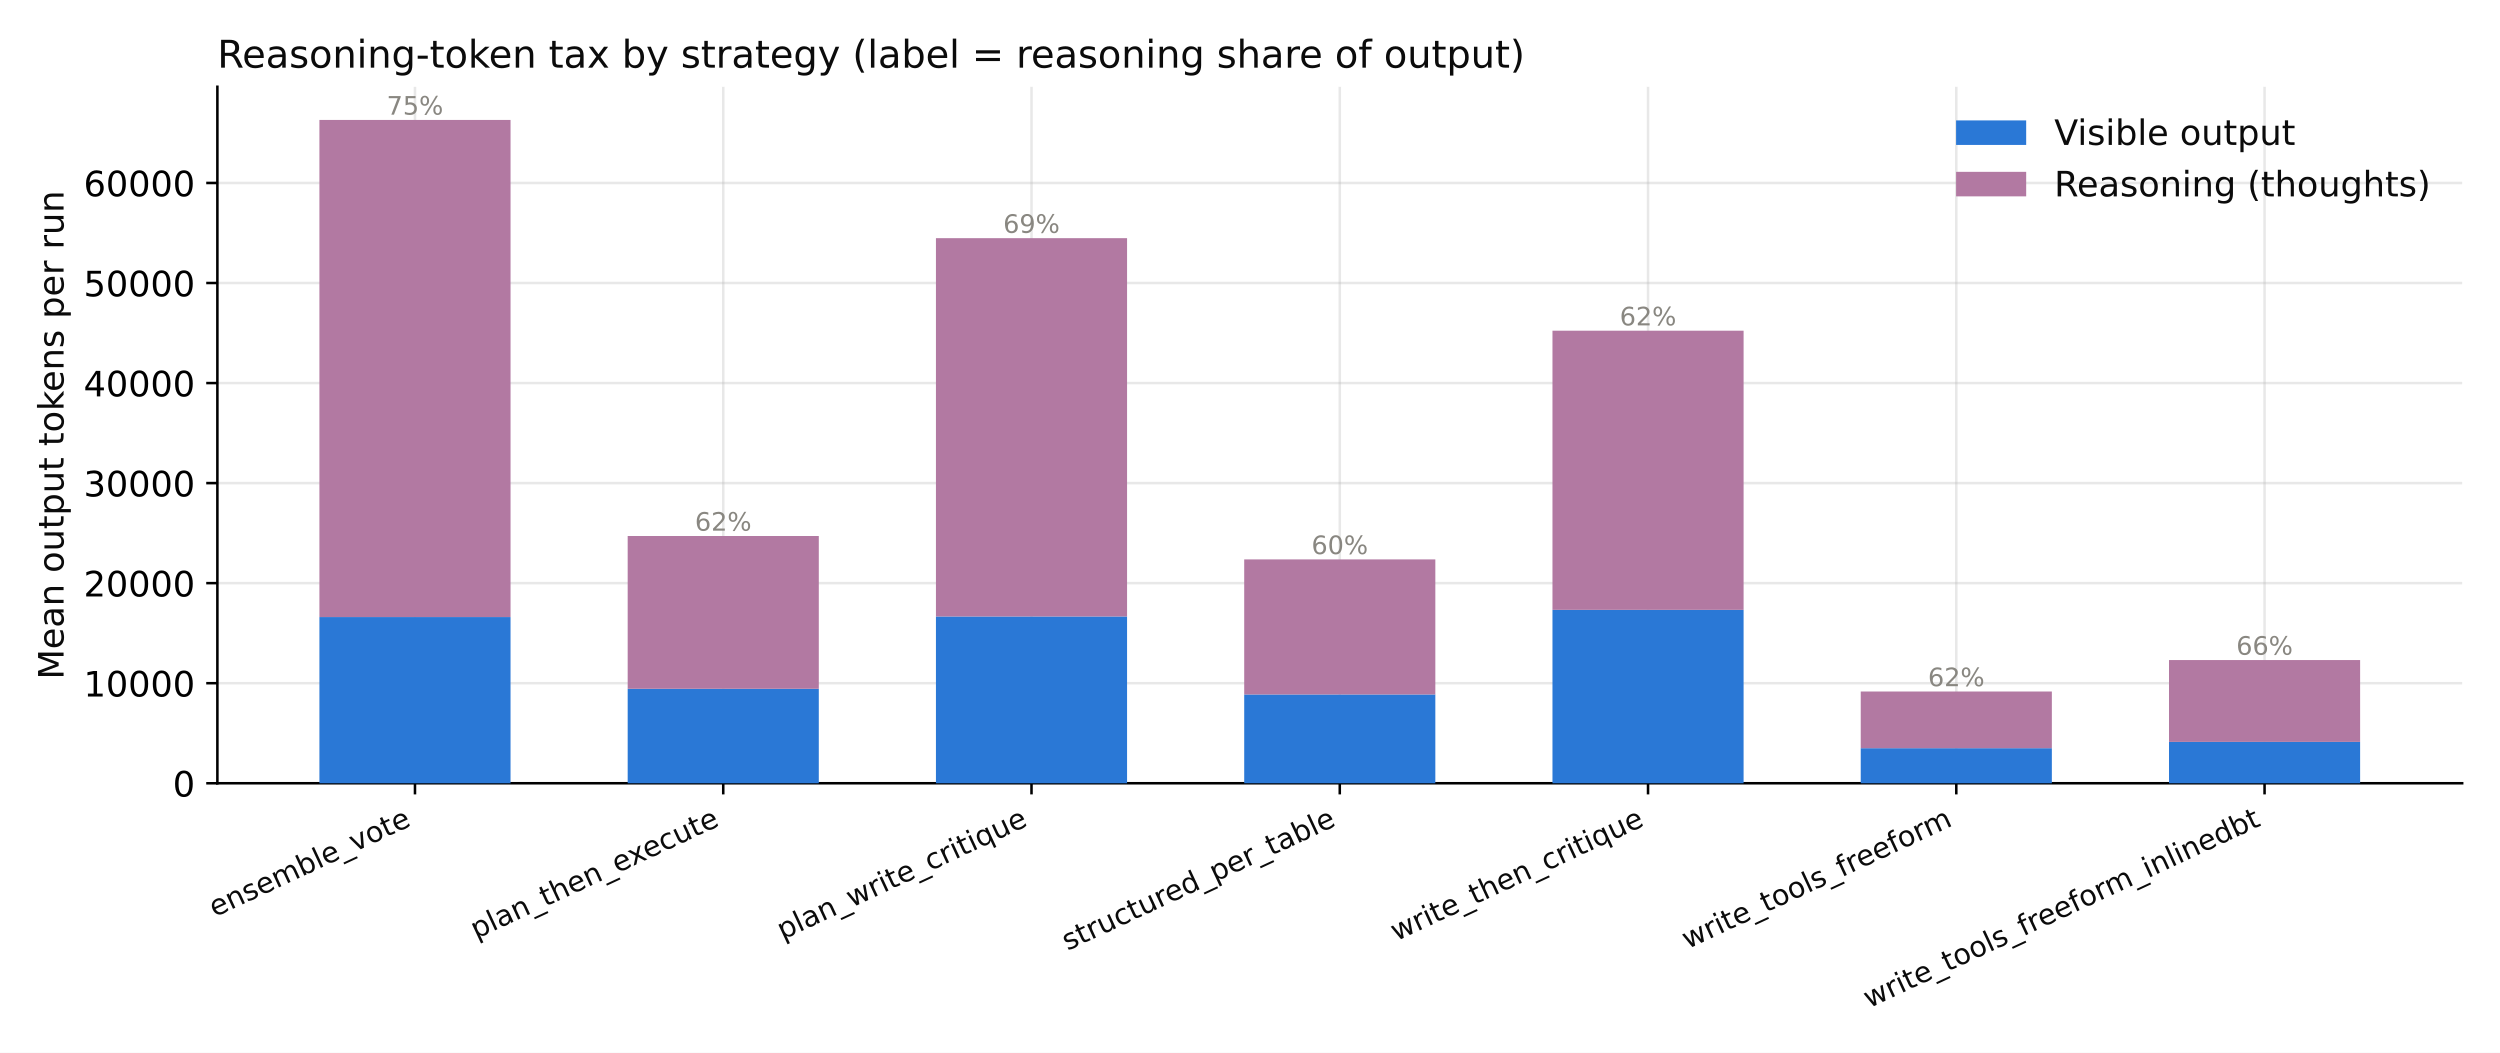
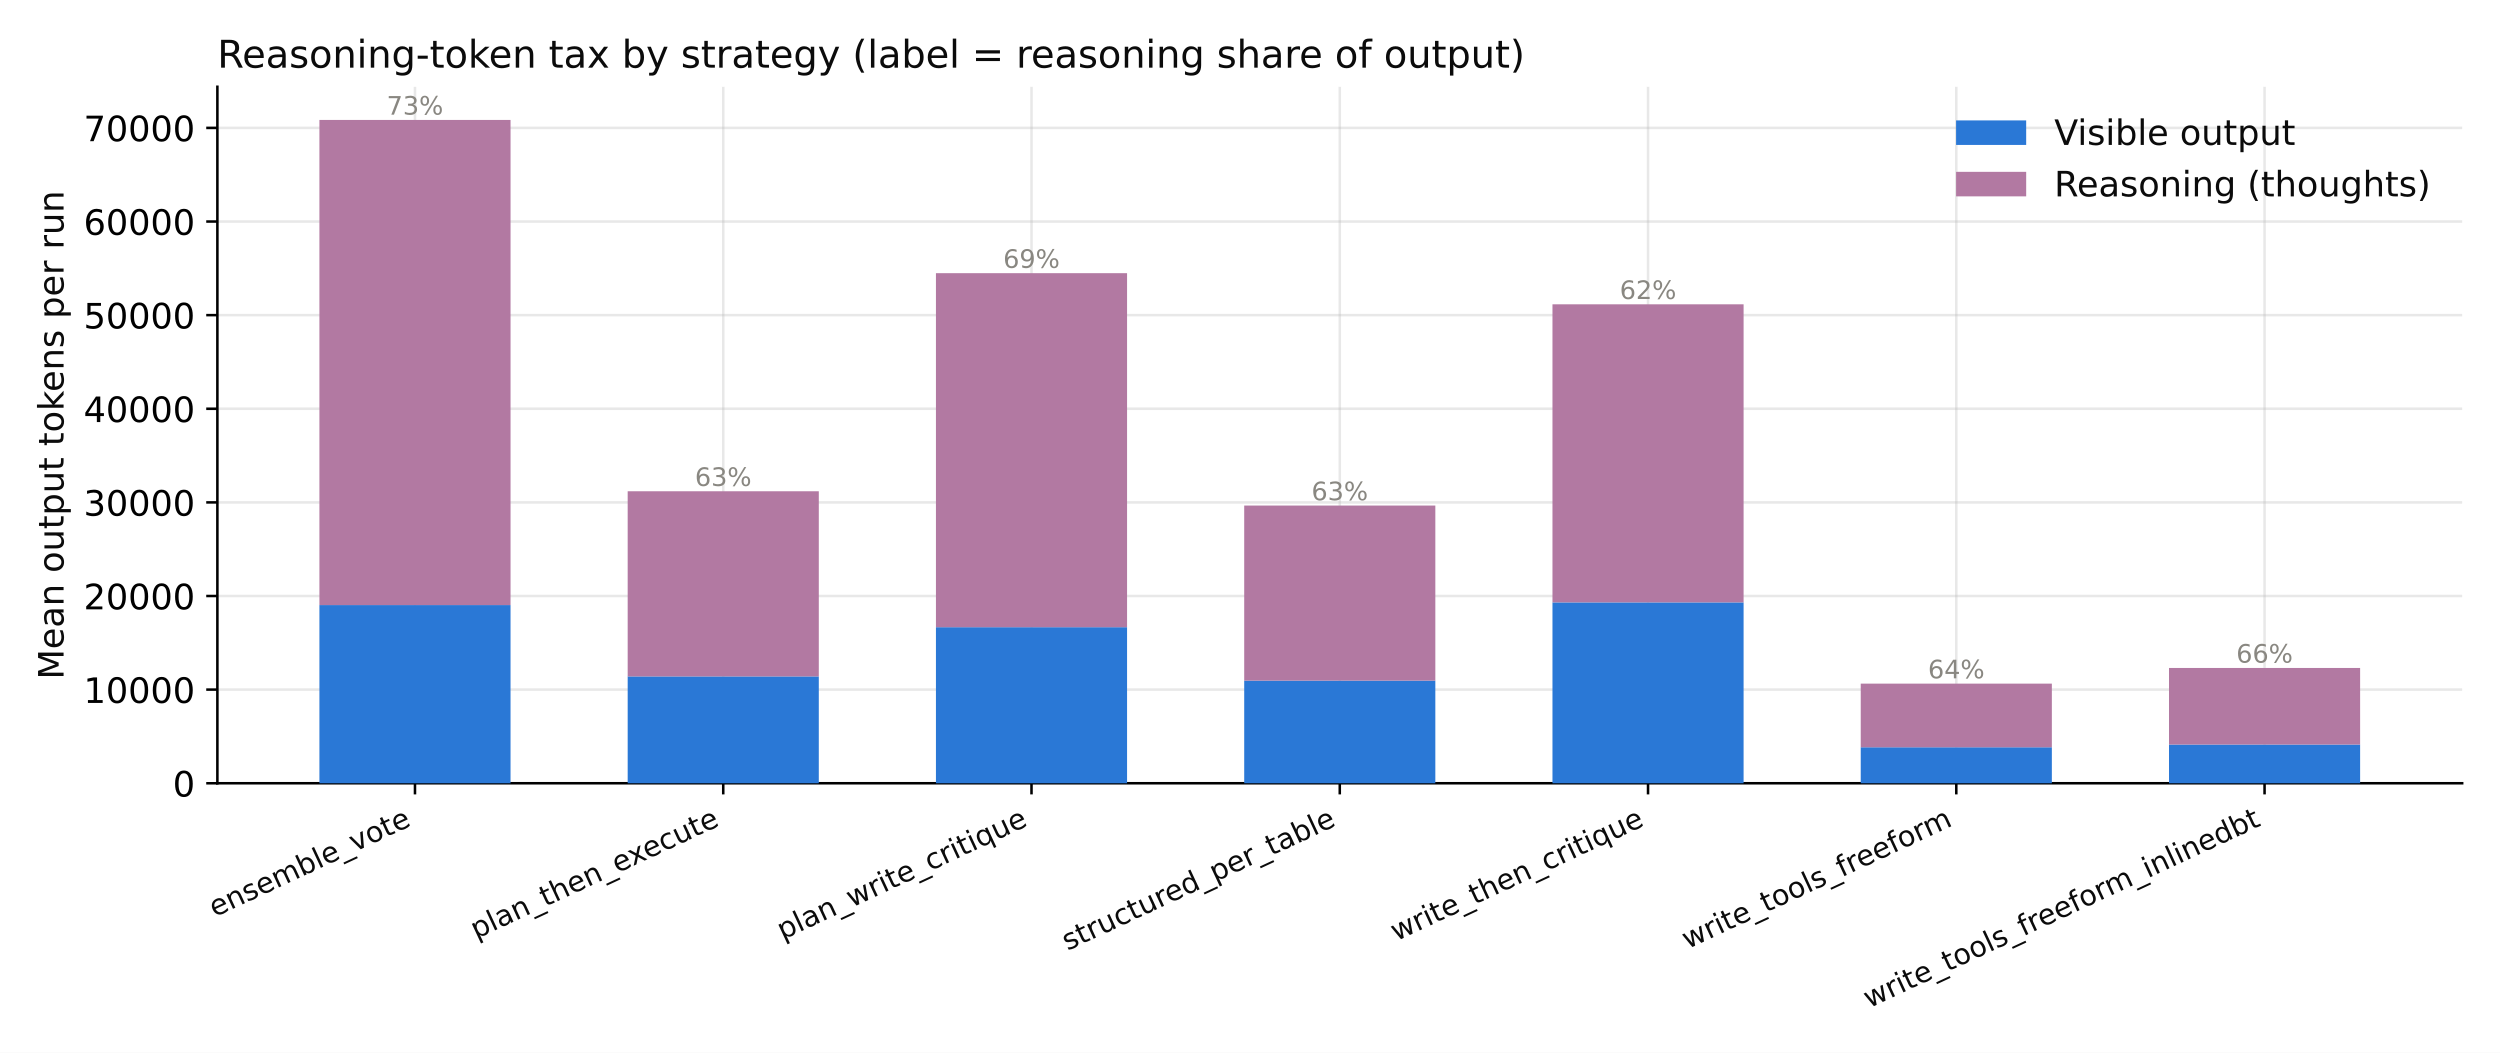
<svg xmlns="http://www.w3.org/2000/svg" xmlns:xlink="http://www.w3.org/1999/xlink" width="784.8pt" height="330.48pt" viewBox="0 0 784.8 330.48" version="1.1">
  <defs>
    <style type="text/css">*{stroke-linejoin: round; stroke-linecap: butt}</style>
  </defs>
  <g id="figure_1">
    <g id="patch_1">
      <path d="M 0 330.48  L 784.8 330.48  L 784.8 0  L 0 0  z " style="fill: #ffffff" />
    </g>
    <g id="axes_1">
      <g id="patch_2">
        <path d="M 68.24 245.876  L 772.92 245.876  L 772.92 27.24  L 68.24 27.24  z " style="fill: #ffffff" />
      </g>
      <g id="matplotlib.axis_1">
        <g id="xtick_1">
          <g id="line2d_1">
            <path d="M 130.27 245.876  L 130.27 27.24  " clip-path="url(#pf54e3ac61f)" style="fill: none; stroke: #b0b0b0; stroke-opacity: 0.3; stroke-width: 0.8; stroke-linecap: square" />
          </g>
          <g id="line2d_2">
            <defs>
              <path id="m5a739a4ca9" d="M 0 0  L 0 3.5  " style="stroke: #000000; stroke-width: 0.8" />
            </defs>
            <g>
              <use xlink:href="#m5a739a4ca9" x="130.27" y="245.876" style="stroke: #000000; stroke-width: 0.8" />
            </g>
          </g>
          <g id="text_1">
            <text style="font-size: 9px; font-family: 'DejaVu Sans', 'Bitstream Vera Sans', 'Computer Modern Sans Serif', 'Lucida Grande', 'Verdana', 'Geneva', 'Lucid', 'Arial', 'Helvetica', 'Avant Garde', sans-serif; fill: #0b0b0b" transform="translate(67.39413 287.9753) rotate(-25)">ensemble_vote</text>
          </g>
        </g>
        <g id="xtick_2">
          <g id="line2d_3">
            <path d="M 227.04 245.876  L 227.04 27.24  " clip-path="url(#pf54e3ac61f)" style="fill: none; stroke: #b0b0b0; stroke-opacity: 0.3; stroke-width: 0.8; stroke-linecap: square" />
          </g>
          <g id="line2d_4">
            <g>
              <use xlink:href="#m5a739a4ca9" x="227.04" y="245.876" style="stroke: #000000; stroke-width: 0.8" />
            </g>
          </g>
          <g id="text_2">
            <text style="font-size: 9px; font-family: 'DejaVu Sans', 'Bitstream Vera Sans', 'Computer Modern Sans Serif', 'Lucida Grande', 'Verdana', 'Geneva', 'Lucid', 'Arial', 'Helvetica', 'Avant Garde', sans-serif; fill: #0b0b0b" transform="translate(149.4795 294.8229) rotate(-25)">plan_then_execute</text>
          </g>
        </g>
        <g id="xtick_3">
          <g id="line2d_5">
            <path d="M 323.81 245.876  L 323.81 27.24  " clip-path="url(#pf54e3ac61f)" style="fill: none; stroke: #b0b0b0; stroke-opacity: 0.3; stroke-width: 0.8; stroke-linecap: square" />
          </g>
          <g id="line2d_6">
            <g>
              <use xlink:href="#m5a739a4ca9" x="323.81" y="245.876" style="stroke: #000000; stroke-width: 0.8" />
            </g>
          </g>
          <g id="text_3">
            <text style="font-size: 9px; font-family: 'DejaVu Sans', 'Bitstream Vera Sans', 'Computer Modern Sans Serif', 'Lucida Grande', 'Verdana', 'Geneva', 'Lucid', 'Arial', 'Helvetica', 'Avant Garde', sans-serif; fill: #0b0b0b" transform="translate(245.7029 295.0779) rotate(-25)">plan_write_critique</text>
          </g>
        </g>
        <g id="xtick_4">
          <g id="line2d_7">
            <path d="M 420.58 245.876  L 420.58 27.24  " clip-path="url(#pf54e3ac61f)" style="fill: none; stroke: #b0b0b0; stroke-opacity: 0.3; stroke-width: 0.8; stroke-linecap: square" />
          </g>
          <g id="line2d_8">
            <g>
              <use xlink:href="#m5a739a4ca9" x="420.58" y="245.876" style="stroke: #000000; stroke-width: 0.8" />
            </g>
          </g>
          <g id="text_4">
            <text style="font-size: 9px; font-family: 'DejaVu Sans', 'Bitstream Vera Sans', 'Computer Modern Sans Serif', 'Lucida Grande', 'Verdana', 'Geneva', 'Lucid', 'Arial', 'Helvetica', 'Avant Garde', sans-serif; fill: #0b0b0b" transform="translate(335.1281 298.5029) rotate(-25)">structured_per_table</text>
          </g>
        </g>
        <g id="xtick_5">
          <g id="line2d_9">
            <path d="M 517.35 245.876  L 517.35 27.24  " clip-path="url(#pf54e3ac61f)" style="fill: none; stroke: #b0b0b0; stroke-opacity: 0.3; stroke-width: 0.8; stroke-linecap: square" />
          </g>
          <g id="line2d_10">
            <g>
              <use xlink:href="#m5a739a4ca9" x="517.35" y="245.876" style="stroke: #000000; stroke-width: 0.8" />
            </g>
          </g>
          <g id="text_5">
            <text style="font-size: 9px; font-family: 'DejaVu Sans', 'Bitstream Vera Sans', 'Computer Modern Sans Serif', 'Lucida Grande', 'Verdana', 'Geneva', 'Lucid', 'Arial', 'Helvetica', 'Avant Garde', sans-serif; fill: #0b0b0b" transform="translate(438.3 295.5176) rotate(-25)">write_then_critique</text>
          </g>
        </g>
        <g id="xtick_6">
          <g id="line2d_11">
            <path d="M 614.12 245.876  L 614.12 27.24  " clip-path="url(#pf54e3ac61f)" style="fill: none; stroke: #b0b0b0; stroke-opacity: 0.3; stroke-width: 0.8; stroke-linecap: square" />
          </g>
          <g id="line2d_12">
            <g>
              <use xlink:href="#m5a739a4ca9" x="614.12" y="245.876" style="stroke: #000000; stroke-width: 0.8" />
            </g>
          </g>
          <g id="text_6">
            <text style="font-size: 9px; font-family: 'DejaVu Sans', 'Bitstream Vera Sans', 'Computer Modern Sans Serif', 'Lucida Grande', 'Verdana', 'Geneva', 'Lucid', 'Arial', 'Helvetica', 'Avant Garde', sans-serif; fill: #0b0b0b" transform="translate(529.7682 297.99) rotate(-25)">write_tools_freeform</text>
          </g>
        </g>
        <g id="xtick_7">
          <g id="line2d_13">
            <path d="M 710.89 245.876  L 710.89 27.24  " clip-path="url(#pf54e3ac61f)" style="fill: none; stroke: #b0b0b0; stroke-opacity: 0.3; stroke-width: 0.8; stroke-linecap: square" />
          </g>
          <g id="line2d_14">
            <g>
              <use xlink:href="#m5a739a4ca9" x="710.89" y="245.876" style="stroke: #000000; stroke-width: 0.8" />
            </g>
          </g>
          <g id="text_7">
            <text style="font-size: 9px; font-family: 'DejaVu Sans', 'Bitstream Vera Sans', 'Computer Modern Sans Serif', 'Lucida Grande', 'Verdana', 'Geneva', 'Lucid', 'Arial', 'Helvetica', 'Avant Garde', sans-serif; fill: #0b0b0b" transform="translate(586.7498 316.5436) rotate(-25)">write_tools_freeform_inlinedbt</text>
          </g>
        </g>
      </g>
      <g id="matplotlib.axis_2">
        <g id="ytick_1">
          <g id="line2d_15">
            <path d="M 68.24 245.876  L 772.92 245.876  " clip-path="url(#pf54e3ac61f)" style="fill: none; stroke: #b0b0b0; stroke-opacity: 0.3; stroke-width: 0.8; stroke-linecap: square" />
          </g>
          <g id="line2d_16">
            <defs>
              <path id="m6efaef717e" d="M 0 0  L -3.5 0  " style="stroke: #000000; stroke-width: 0.8" />
            </defs>
            <g>
              <use xlink:href="#m6efaef717e" x="68.24" y="245.876" style="stroke: #000000; stroke-width: 0.8" />
            </g>
          </g>
          <g id="text_8">
            <text style="font-size: 11px; font-family: 'DejaVu Sans', 'Bitstream Vera Sans', 'Computer Modern Sans Serif', 'Lucida Grande', 'Verdana', 'Geneva', 'Lucid', 'Arial', 'Helvetica', 'Avant Garde', sans-serif; text-anchor: end" x="61.24" y="250.055" transform="rotate(-0 61.24 250.0554)">0</text>
          </g>
        </g>
        <g id="ytick_2">
          <g id="line2d_17">
-             <path d="M 68.24 214.47  L 772.92 214.47  " clip-path="url(#pf54e3ac61f)" style="fill: none; stroke: #b0b0b0; stroke-opacity: 0.3; stroke-width: 0.8; stroke-linecap: square" />
+             <path d="M 68.24 216.487  L 772.92 216.487  " clip-path="url(#pf54e3ac61f)" style="fill: none; stroke: #b0b0b0; stroke-opacity: 0.3; stroke-width: 0.8; stroke-linecap: square" />
          </g>
          <g id="line2d_18">
            <g>
-               <use xlink:href="#m6efaef717e" x="68.24" y="214.47" style="stroke: #000000; stroke-width: 0.8" />
+               <use xlink:href="#m6efaef717e" x="68.24" y="216.487" style="stroke: #000000; stroke-width: 0.8" />
            </g>
          </g>
          <g id="text_9">
-             <text style="font-size: 11px; font-family: 'DejaVu Sans', 'Bitstream Vera Sans', 'Computer Modern Sans Serif', 'Lucida Grande', 'Verdana', 'Geneva', 'Lucid', 'Arial', 'Helvetica', 'Avant Garde', sans-serif; text-anchor: end" x="61.24" y="218.649" transform="rotate(-0 61.24 218.6491)">10000</text>
+             <text style="font-size: 11px; font-family: 'DejaVu Sans', 'Bitstream Vera Sans', 'Computer Modern Sans Serif', 'Lucida Grande', 'Verdana', 'Geneva', 'Lucid', 'Arial', 'Helvetica', 'Avant Garde', sans-serif; text-anchor: end" x="61.24" y="220.666" transform="rotate(-0 61.24 220.6662)">10000</text>
          </g>
        </g>
        <g id="ytick_3">
          <g id="line2d_19">
-             <path d="M 68.24 183.064  L 772.92 183.064  " clip-path="url(#pf54e3ac61f)" style="fill: none; stroke: #b0b0b0; stroke-opacity: 0.3; stroke-width: 0.8; stroke-linecap: square" />
+             <path d="M 68.24 187.098  L 772.92 187.098  " clip-path="url(#pf54e3ac61f)" style="fill: none; stroke: #b0b0b0; stroke-opacity: 0.3; stroke-width: 0.8; stroke-linecap: square" />
          </g>
          <g id="line2d_20">
            <g>
-               <use xlink:href="#m6efaef717e" x="68.24" y="183.064" style="stroke: #000000; stroke-width: 0.8" />
+               <use xlink:href="#m6efaef717e" x="68.24" y="187.098" style="stroke: #000000; stroke-width: 0.8" />
            </g>
          </g>
          <g id="text_10">
-             <text style="font-size: 11px; font-family: 'DejaVu Sans', 'Bitstream Vera Sans', 'Computer Modern Sans Serif', 'Lucida Grande', 'Verdana', 'Geneva', 'Lucid', 'Arial', 'Helvetica', 'Avant Garde', sans-serif; text-anchor: end" x="61.24" y="187.243" transform="rotate(-0 61.24 187.2427)">20000</text>
+             <text style="font-size: 11px; font-family: 'DejaVu Sans', 'Bitstream Vera Sans', 'Computer Modern Sans Serif', 'Lucida Grande', 'Verdana', 'Geneva', 'Lucid', 'Arial', 'Helvetica', 'Avant Garde', sans-serif; text-anchor: end" x="61.24" y="191.277" transform="rotate(-0 61.24 191.277)">20000</text>
          </g>
        </g>
        <g id="ytick_4">
          <g id="line2d_21">
-             <path d="M 68.24 151.657  L 772.92 151.657  " clip-path="url(#pf54e3ac61f)" style="fill: none; stroke: #b0b0b0; stroke-opacity: 0.3; stroke-width: 0.8; stroke-linecap: square" />
+             <path d="M 68.24 157.709  L 772.92 157.709  " clip-path="url(#pf54e3ac61f)" style="fill: none; stroke: #b0b0b0; stroke-opacity: 0.3; stroke-width: 0.8; stroke-linecap: square" />
          </g>
          <g id="line2d_22">
            <g>
-               <use xlink:href="#m6efaef717e" x="68.24" y="151.657" style="stroke: #000000; stroke-width: 0.8" />
+               <use xlink:href="#m6efaef717e" x="68.24" y="157.709" style="stroke: #000000; stroke-width: 0.8" />
            </g>
          </g>
          <g id="text_11">
-             <text style="font-size: 11px; font-family: 'DejaVu Sans', 'Bitstream Vera Sans', 'Computer Modern Sans Serif', 'Lucida Grande', 'Verdana', 'Geneva', 'Lucid', 'Arial', 'Helvetica', 'Avant Garde', sans-serif; text-anchor: end" x="61.24" y="155.836" transform="rotate(-0 61.24 155.8363)">30000</text>
+             <text style="font-size: 11px; font-family: 'DejaVu Sans', 'Bitstream Vera Sans', 'Computer Modern Sans Serif', 'Lucida Grande', 'Verdana', 'Geneva', 'Lucid', 'Arial', 'Helvetica', 'Avant Garde', sans-serif; text-anchor: end" x="61.24" y="161.888" transform="rotate(-0 61.24 161.8877)">30000</text>
          </g>
        </g>
        <g id="ytick_5">
          <g id="line2d_23">
-             <path d="M 68.24 120.251  L 772.92 120.251  " clip-path="url(#pf54e3ac61f)" style="fill: none; stroke: #b0b0b0; stroke-opacity: 0.3; stroke-width: 0.8; stroke-linecap: square" />
+             <path d="M 68.24 128.319  L 772.92 128.319  " clip-path="url(#pf54e3ac61f)" style="fill: none; stroke: #b0b0b0; stroke-opacity: 0.3; stroke-width: 0.8; stroke-linecap: square" />
          </g>
          <g id="line2d_24">
            <g>
-               <use xlink:href="#m6efaef717e" x="68.24" y="120.251" style="stroke: #000000; stroke-width: 0.8" />
+               <use xlink:href="#m6efaef717e" x="68.24" y="128.319" style="stroke: #000000; stroke-width: 0.8" />
            </g>
          </g>
          <g id="text_12">
-             <text style="font-size: 11px; font-family: 'DejaVu Sans', 'Bitstream Vera Sans', 'Computer Modern Sans Serif', 'Lucida Grande', 'Verdana', 'Geneva', 'Lucid', 'Arial', 'Helvetica', 'Avant Garde', sans-serif; text-anchor: end" x="61.24" y="124.43" transform="rotate(-0 61.24 124.4299)">40000</text>
+             <text style="font-size: 11px; font-family: 'DejaVu Sans', 'Bitstream Vera Sans', 'Computer Modern Sans Serif', 'Lucida Grande', 'Verdana', 'Geneva', 'Lucid', 'Arial', 'Helvetica', 'Avant Garde', sans-serif; text-anchor: end" x="61.24" y="132.498" transform="rotate(-0 61.24 132.4985)">40000</text>
          </g>
        </g>
        <g id="ytick_6">
          <g id="line2d_25">
-             <path d="M 68.24 88.844  L 772.92 88.844  " clip-path="url(#pf54e3ac61f)" style="fill: none; stroke: #b0b0b0; stroke-opacity: 0.3; stroke-width: 0.8; stroke-linecap: square" />
+             <path d="M 68.24 98.93  L 772.92 98.93  " clip-path="url(#pf54e3ac61f)" style="fill: none; stroke: #b0b0b0; stroke-opacity: 0.3; stroke-width: 0.8; stroke-linecap: square" />
          </g>
          <g id="line2d_26">
            <g>
-               <use xlink:href="#m6efaef717e" x="68.24" y="88.844" style="stroke: #000000; stroke-width: 0.8" />
+               <use xlink:href="#m6efaef717e" x="68.24" y="98.93" style="stroke: #000000; stroke-width: 0.8" />
            </g>
          </g>
          <g id="text_13">
-             <text style="font-size: 11px; font-family: 'DejaVu Sans', 'Bitstream Vera Sans', 'Computer Modern Sans Serif', 'Lucida Grande', 'Verdana', 'Geneva', 'Lucid', 'Arial', 'Helvetica', 'Avant Garde', sans-serif; text-anchor: end" x="61.24" y="93.024" transform="rotate(-0 61.24 93.02356)">50000</text>
+             <text style="font-size: 11px; font-family: 'DejaVu Sans', 'Bitstream Vera Sans', 'Computer Modern Sans Serif', 'Lucida Grande', 'Verdana', 'Geneva', 'Lucid', 'Arial', 'Helvetica', 'Avant Garde', sans-serif; text-anchor: end" x="61.24" y="103.109" transform="rotate(-0 61.24 103.1093)">50000</text>
          </g>
        </g>
        <g id="ytick_7">
          <g id="line2d_27">
-             <path d="M 68.24 57.438  L 772.92 57.438  " clip-path="url(#pf54e3ac61f)" style="fill: none; stroke: #b0b0b0; stroke-opacity: 0.3; stroke-width: 0.8; stroke-linecap: square" />
+             <path d="M 68.24 69.541  L 772.92 69.541  " clip-path="url(#pf54e3ac61f)" style="fill: none; stroke: #b0b0b0; stroke-opacity: 0.3; stroke-width: 0.8; stroke-linecap: square" />
          </g>
          <g id="line2d_28">
            <g>
-               <use xlink:href="#m6efaef717e" x="68.24" y="57.438" style="stroke: #000000; stroke-width: 0.8" />
+               <use xlink:href="#m6efaef717e" x="68.24" y="69.541" style="stroke: #000000; stroke-width: 0.8" />
            </g>
          </g>
          <g id="text_14">
-             <text style="font-size: 11px; font-family: 'DejaVu Sans', 'Bitstream Vera Sans', 'Computer Modern Sans Serif', 'Lucida Grande', 'Verdana', 'Geneva', 'Lucid', 'Arial', 'Helvetica', 'Avant Garde', sans-serif; text-anchor: end" x="61.24" y="61.617" transform="rotate(-0 61.24 61.61719)">60000</text>
-           </g>
-         </g>
-         <g id="text_15">
+             <text style="font-size: 11px; font-family: 'DejaVu Sans', 'Bitstream Vera Sans', 'Computer Modern Sans Serif', 'Lucida Grande', 'Verdana', 'Geneva', 'Lucid', 'Arial', 'Helvetica', 'Avant Garde', sans-serif; text-anchor: end" x="61.24" y="73.72" transform="rotate(-0 61.24 73.72003)">60000</text>
+           </g>
+         </g>
+         <g id="ytick_8">
+           <g id="line2d_29">
+             <path d="M 68.24 40.152  L 772.92 40.152  " clip-path="url(#pf54e3ac61f)" style="fill: none; stroke: #b0b0b0; stroke-opacity: 0.3; stroke-width: 0.8; stroke-linecap: square" />
+           </g>
+           <g id="line2d_30">
+             <g>
+               <use xlink:href="#m6efaef717e" x="68.24" y="40.152" style="stroke: #000000; stroke-width: 0.8" />
+             </g>
+           </g>
+           <g id="text_15">
+             <text style="font-size: 11px; font-family: 'DejaVu Sans', 'Bitstream Vera Sans', 'Computer Modern Sans Serif', 'Lucida Grande', 'Verdana', 'Geneva', 'Lucid', 'Arial', 'Helvetica', 'Avant Garde', sans-serif; text-anchor: end" x="61.24" y="44.331" transform="rotate(-0 61.24 44.3308)">70000</text>
+           </g>
+         </g>
+         <g id="text_16">
          <text style="font-size: 11px; font-family: 'DejaVu Sans', 'Bitstream Vera Sans', 'Computer Modern Sans Serif', 'Lucida Grande', 'Verdana', 'Geneva', 'Lucid', 'Arial', 'Helvetica', 'Avant Garde', sans-serif; text-anchor: middle; fill: #0b0b0b" x="19.959" y="136.558" transform="rotate(-90 19.95859 136.5581)">Mean output tokens per run</text>
        </g>
      </g>
      <g id="patch_3">
        <path d="M 68.24 245.876  L 68.24 27.24  " style="fill: none; stroke: #000000; stroke-width: 0.8; stroke-linejoin: miter; stroke-linecap: square" />
      </g>
      <g id="patch_4">
        <path d="M 68.24 245.876  L 772.92 245.876  " style="fill: none; stroke: #000000; stroke-width: 0.8; stroke-linejoin: miter; stroke-linecap: square" />
      </g>
      <g id="patch_5">
-         <path d="M 100.271 245.876  L 160.268 245.876  L 160.268 193.7  L 100.271 193.7  z " clip-path="url(#pf54e3ac61f)" style="fill: #2a78d6" />
+         <path d="M 100.271 245.876  L 160.268 245.876  L 160.268 189.946  L 100.271 189.946  z " clip-path="url(#pf54e3ac61f)" style="fill: #2a78d6" />
      </g>
      <g id="patch_6">
-         <path d="M 197.041 245.876  L 257.038 245.876  L 257.038 216.225  L 197.041 216.225  z " clip-path="url(#pf54e3ac61f)" style="fill: #2a78d6" />
+         <path d="M 197.041 245.876  L 257.038 245.876  L 257.038 212.341  L 197.041 212.341  z " clip-path="url(#pf54e3ac61f)" style="fill: #2a78d6" />
      </g>
      <g id="patch_7">
-         <path d="M 293.811 245.876  L 353.809 245.876  L 353.809 193.525  L 293.811 193.525  z " clip-path="url(#pf54e3ac61f)" style="fill: #2a78d6" />
+         <path d="M 293.811 245.876  L 353.809 245.876  L 353.809 196.887  L 293.811 196.887  z " clip-path="url(#pf54e3ac61f)" style="fill: #2a78d6" />
      </g>
      <g id="patch_8">
-         <path d="M 390.581 245.876  L 450.579 245.876  L 450.579 218.009  L 390.581 218.009  z " clip-path="url(#pf54e3ac61f)" style="fill: #2a78d6" />
+         <path d="M 390.581 245.876  L 450.579 245.876  L 450.579 213.659  L 390.581 213.659  z " clip-path="url(#pf54e3ac61f)" style="fill: #2a78d6" />
      </g>
      <g id="patch_9">
-         <path d="M 487.351 245.876  L 547.349 245.876  L 547.349 191.447  L 487.351 191.447  z " clip-path="url(#pf54e3ac61f)" style="fill: #2a78d6" />
+         <path d="M 487.351 245.876  L 547.349 245.876  L 547.349 189.097  L 487.351 189.097  z " clip-path="url(#pf54e3ac61f)" style="fill: #2a78d6" />
      </g>
      <g id="patch_10">
-         <path d="M 584.121 245.876  L 644.119 245.876  L 644.119 234.868  L 584.121 234.868  z " clip-path="url(#pf54e3ac61f)" style="fill: #2a78d6" />
+         <path d="M 584.121 245.876  L 644.119 245.876  L 644.119 234.586  L 584.121 234.586  z " clip-path="url(#pf54e3ac61f)" style="fill: #2a78d6" />
      </g>
      <g id="patch_11">
-         <path d="M 680.892 245.876  L 740.889 245.876  L 740.889 232.895  L 680.892 232.895  z " clip-path="url(#pf54e3ac61f)" style="fill: #2a78d6" />
+         <path d="M 680.892 245.876  L 740.889 245.876  L 740.889 233.729  L 680.892 233.729  z " clip-path="url(#pf54e3ac61f)" style="fill: #2a78d6" />
      </g>
      <g id="patch_12">
-         <path d="M 100.271 193.7  L 160.268 193.7  L 160.268 37.651  L 100.271 37.651  z " clip-path="url(#pf54e3ac61f)" style="fill: #b279a2" />
+         <path d="M 100.271 189.946  L 160.268 189.946  L 160.268 37.651  L 100.271 37.651  z " clip-path="url(#pf54e3ac61f)" style="fill: #b279a2" />
      </g>
      <g id="patch_13">
-         <path d="M 197.041 216.225  L 257.038 216.225  L 257.038 168.262  L 197.041 168.262  z " clip-path="url(#pf54e3ac61f)" style="fill: #b279a2" />
+         <path d="M 197.041 212.341  L 257.038 212.341  L 257.038 154.216  L 197.041 154.216  z " clip-path="url(#pf54e3ac61f)" style="fill: #b279a2" />
      </g>
      <g id="patch_14">
-         <path d="M 293.811 193.525  L 353.809 193.525  L 353.809 74.765  L 293.811 74.765  z " clip-path="url(#pf54e3ac61f)" style="fill: #b279a2" />
+         <path d="M 293.811 196.887  L 353.809 196.887  L 353.809 85.755  L 293.811 85.755  z " clip-path="url(#pf54e3ac61f)" style="fill: #b279a2" />
      </g>
      <g id="patch_15">
-         <path d="M 390.581 218.009  L 450.579 218.009  L 450.579 175.609  L 390.581 175.609  z " clip-path="url(#pf54e3ac61f)" style="fill: #b279a2" />
+         <path d="M 390.581 213.659  L 450.579 213.659  L 450.579 158.702  L 390.581 158.702  z " clip-path="url(#pf54e3ac61f)" style="fill: #b279a2" />
      </g>
      <g id="patch_16">
-         <path d="M 487.351 191.447  L 547.349 191.447  L 547.349 103.812  L 487.351 103.812  z " clip-path="url(#pf54e3ac61f)" style="fill: #b279a2" />
+         <path d="M 487.351 189.097  L 547.349 189.097  L 547.349 95.529  L 487.351 95.529  z " clip-path="url(#pf54e3ac61f)" style="fill: #b279a2" />
      </g>
      <g id="patch_17">
-         <path d="M 584.121 234.868  L 644.119 234.868  L 644.119 217.078  L 584.121 217.078  z " clip-path="url(#pf54e3ac61f)" style="fill: #b279a2" />
+         <path d="M 584.121 234.586  L 644.119 234.586  L 644.119 214.604  L 584.121 214.604  z " clip-path="url(#pf54e3ac61f)" style="fill: #b279a2" />
      </g>
      <g id="patch_18">
-         <path d="M 680.892 232.895  L 740.889 232.895  L 740.889 207.203  L 680.892 207.203  z " clip-path="url(#pf54e3ac61f)" style="fill: #b279a2" />
-       </g>
-       <g id="text_16">
-         <text style="font-size: 8px; font-family: 'DejaVu Sans', 'Bitstream Vera Sans', 'Computer Modern Sans Serif', 'Lucida Grande', 'Verdana', 'Geneva', 'Lucid', 'Arial', 'Helvetica', 'Avant Garde', sans-serif; text-anchor: middle; fill: #898781" x="130.27" y="35.988" transform="rotate(-0 130.2696 35.9875)">75%</text>
+         <path d="M 680.892 233.729  L 740.889 233.729  L 740.889 209.687  L 680.892 209.687  z " clip-path="url(#pf54e3ac61f)" style="fill: #b279a2" />
      </g>
      <g id="text_17">
-         <text style="font-size: 8px; font-family: 'DejaVu Sans', 'Bitstream Vera Sans', 'Computer Modern Sans Serif', 'Lucida Grande', 'Verdana', 'Geneva', 'Lucid', 'Arial', 'Helvetica', 'Avant Garde', sans-serif; text-anchor: middle; fill: #898781" x="227.04" y="166.598" transform="rotate(-0 227.0398 166.598)">62%</text>
+         <text style="font-size: 8px; font-family: 'DejaVu Sans', 'Bitstream Vera Sans', 'Computer Modern Sans Serif', 'Lucida Grande', 'Verdana', 'Geneva', 'Lucid', 'Arial', 'Helvetica', 'Avant Garde', sans-serif; text-anchor: middle; fill: #898781" x="130.27" y="35.988" transform="rotate(-0 130.2696 35.9875)">73%</text>
      </g>
      <g id="text_18">
-         <text style="font-size: 8px; font-family: 'DejaVu Sans', 'Bitstream Vera Sans', 'Computer Modern Sans Serif', 'Lucida Grande', 'Verdana', 'Geneva', 'Lucid', 'Arial', 'Helvetica', 'Avant Garde', sans-serif; text-anchor: middle; fill: #898781" x="323.81" y="73.101" transform="rotate(-0 323.8099 73.1012)">69%</text>
+         <text style="font-size: 8px; font-family: 'DejaVu Sans', 'Bitstream Vera Sans', 'Computer Modern Sans Serif', 'Lucida Grande', 'Verdana', 'Geneva', 'Lucid', 'Arial', 'Helvetica', 'Avant Garde', sans-serif; text-anchor: middle; fill: #898781" x="227.04" y="152.553" transform="rotate(-0 227.0398 152.5527)">63%</text>
      </g>
      <g id="text_19">
-         <text style="font-size: 8px; font-family: 'DejaVu Sans', 'Bitstream Vera Sans', 'Computer Modern Sans Serif', 'Lucida Grande', 'Verdana', 'Geneva', 'Lucid', 'Arial', 'Helvetica', 'Avant Garde', sans-serif; text-anchor: middle; fill: #898781" x="420.58" y="173.945" transform="rotate(-0 420.58 173.9449)">60%</text>
+         <text style="font-size: 8px; font-family: 'DejaVu Sans', 'Bitstream Vera Sans', 'Computer Modern Sans Serif', 'Lucida Grande', 'Verdana', 'Geneva', 'Lucid', 'Arial', 'Helvetica', 'Avant Garde', sans-serif; text-anchor: middle; fill: #898781" x="323.81" y="84.091" transform="rotate(-0 323.8099 84.09118)">69%</text>
      </g>
      <g id="text_20">
-         <text style="font-size: 8px; font-family: 'DejaVu Sans', 'Bitstream Vera Sans', 'Computer Modern Sans Serif', 'Lucida Grande', 'Verdana', 'Geneva', 'Lucid', 'Arial', 'Helvetica', 'Avant Garde', sans-serif; text-anchor: middle; fill: #898781" x="517.35" y="102.148" transform="rotate(-0 517.3501 102.1484)">62%</text>
+         <text style="font-size: 8px; font-family: 'DejaVu Sans', 'Bitstream Vera Sans', 'Computer Modern Sans Serif', 'Lucida Grande', 'Verdana', 'Geneva', 'Lucid', 'Arial', 'Helvetica', 'Avant Garde', sans-serif; text-anchor: middle; fill: #898781" x="420.58" y="157.039" transform="rotate(-0 420.58 157.0386)">63%</text>
      </g>
      <g id="text_21">
-         <text style="font-size: 8px; font-family: 'DejaVu Sans', 'Bitstream Vera Sans', 'Computer Modern Sans Serif', 'Lucida Grande', 'Verdana', 'Geneva', 'Lucid', 'Arial', 'Helvetica', 'Avant Garde', sans-serif; text-anchor: middle; fill: #898781" x="614.12" y="215.414" transform="rotate(-0 614.1202 215.4142)">62%</text>
+         <text style="font-size: 8px; font-family: 'DejaVu Sans', 'Bitstream Vera Sans', 'Computer Modern Sans Serif', 'Lucida Grande', 'Verdana', 'Geneva', 'Lucid', 'Arial', 'Helvetica', 'Avant Garde', sans-serif; text-anchor: middle; fill: #898781" x="517.35" y="93.865" transform="rotate(-0 517.3501 93.86543)">62%</text>
      </g>
      <g id="text_22">
-         <text style="font-size: 8px; font-family: 'DejaVu Sans', 'Bitstream Vera Sans', 'Computer Modern Sans Serif', 'Lucida Grande', 'Verdana', 'Geneva', 'Lucid', 'Arial', 'Helvetica', 'Avant Garde', sans-serif; text-anchor: middle; fill: #898781" x="710.89" y="205.539" transform="rotate(-0 710.8904 205.5394)">66%</text>
+         <text style="font-size: 8px; font-family: 'DejaVu Sans', 'Bitstream Vera Sans', 'Computer Modern Sans Serif', 'Lucida Grande', 'Verdana', 'Geneva', 'Lucid', 'Arial', 'Helvetica', 'Avant Garde', sans-serif; text-anchor: middle; fill: #898781" x="614.12" y="212.94" transform="rotate(-0 614.1202 212.9403)">64%</text>
      </g>
      <g id="text_23">
+         <text style="font-size: 8px; font-family: 'DejaVu Sans', 'Bitstream Vera Sans', 'Computer Modern Sans Serif', 'Lucida Grande', 'Verdana', 'Geneva', 'Lucid', 'Arial', 'Helvetica', 'Avant Garde', sans-serif; text-anchor: middle; fill: #898781" x="710.89" y="208.023" transform="rotate(-0 710.8904 208.0232)">66%</text>
+       </g>
+       <g id="text_24">
        <text style="font-size: 12px; font-family: 'DejaVu Sans', 'Bitstream Vera Sans', 'Computer Modern Sans Serif', 'Lucida Grande', 'Verdana', 'Geneva', 'Lucid', 'Arial', 'Helvetica', 'Avant Garde', sans-serif; text-anchor: start; fill: #0b0b0b" x="68.24" y="21.24" transform="rotate(-0 68.24 21.24)">Reasoning-token tax by strategy (label = reasoning share of output)</text>
      </g>
      <g id="legend_1">
        <g id="patch_19">
          <path d="M 614.058 45.498  L 636.058 45.498  L 636.058 37.798  L 614.058 37.798  z " style="fill: #2a78d6" />
        </g>
-         <g id="text_24">
+         <g id="text_25">
          <text style="font-size: 11px; font-family: 'DejaVu Sans', 'Bitstream Vera Sans', 'Computer Modern Sans Serif', 'Lucida Grande', 'Verdana', 'Geneva', 'Lucid', 'Arial', 'Helvetica', 'Avant Garde', sans-serif; text-anchor: start; fill: #0b0b0b" x="644.858" y="45.498" transform="rotate(-0 644.8577 45.49828)">Visible output</text>
        </g>
        <g id="patch_20">
          <path d="M 614.058 61.644  L 636.058 61.644  L 636.058 53.944  L 614.058 53.944  z " style="fill: #b279a2" />
        </g>
-         <g id="text_25">
+         <g id="text_26">
          <text style="font-size: 11px; font-family: 'DejaVu Sans', 'Bitstream Vera Sans', 'Computer Modern Sans Serif', 'Lucida Grande', 'Verdana', 'Geneva', 'Lucid', 'Arial', 'Helvetica', 'Avant Garde', sans-serif; text-anchor: start; fill: #0b0b0b" x="644.858" y="61.644" transform="rotate(-0 644.8577 61.64422)">Reasoning (thoughts)</text>
        </g>
      </g>
    </g>
  </g>
  <defs>
    <clipPath id="pf54e3ac61f">
      <rect x="68.24" y="27.24" width="704.68" height="218.636" />
    </clipPath>
  </defs>
</svg>
